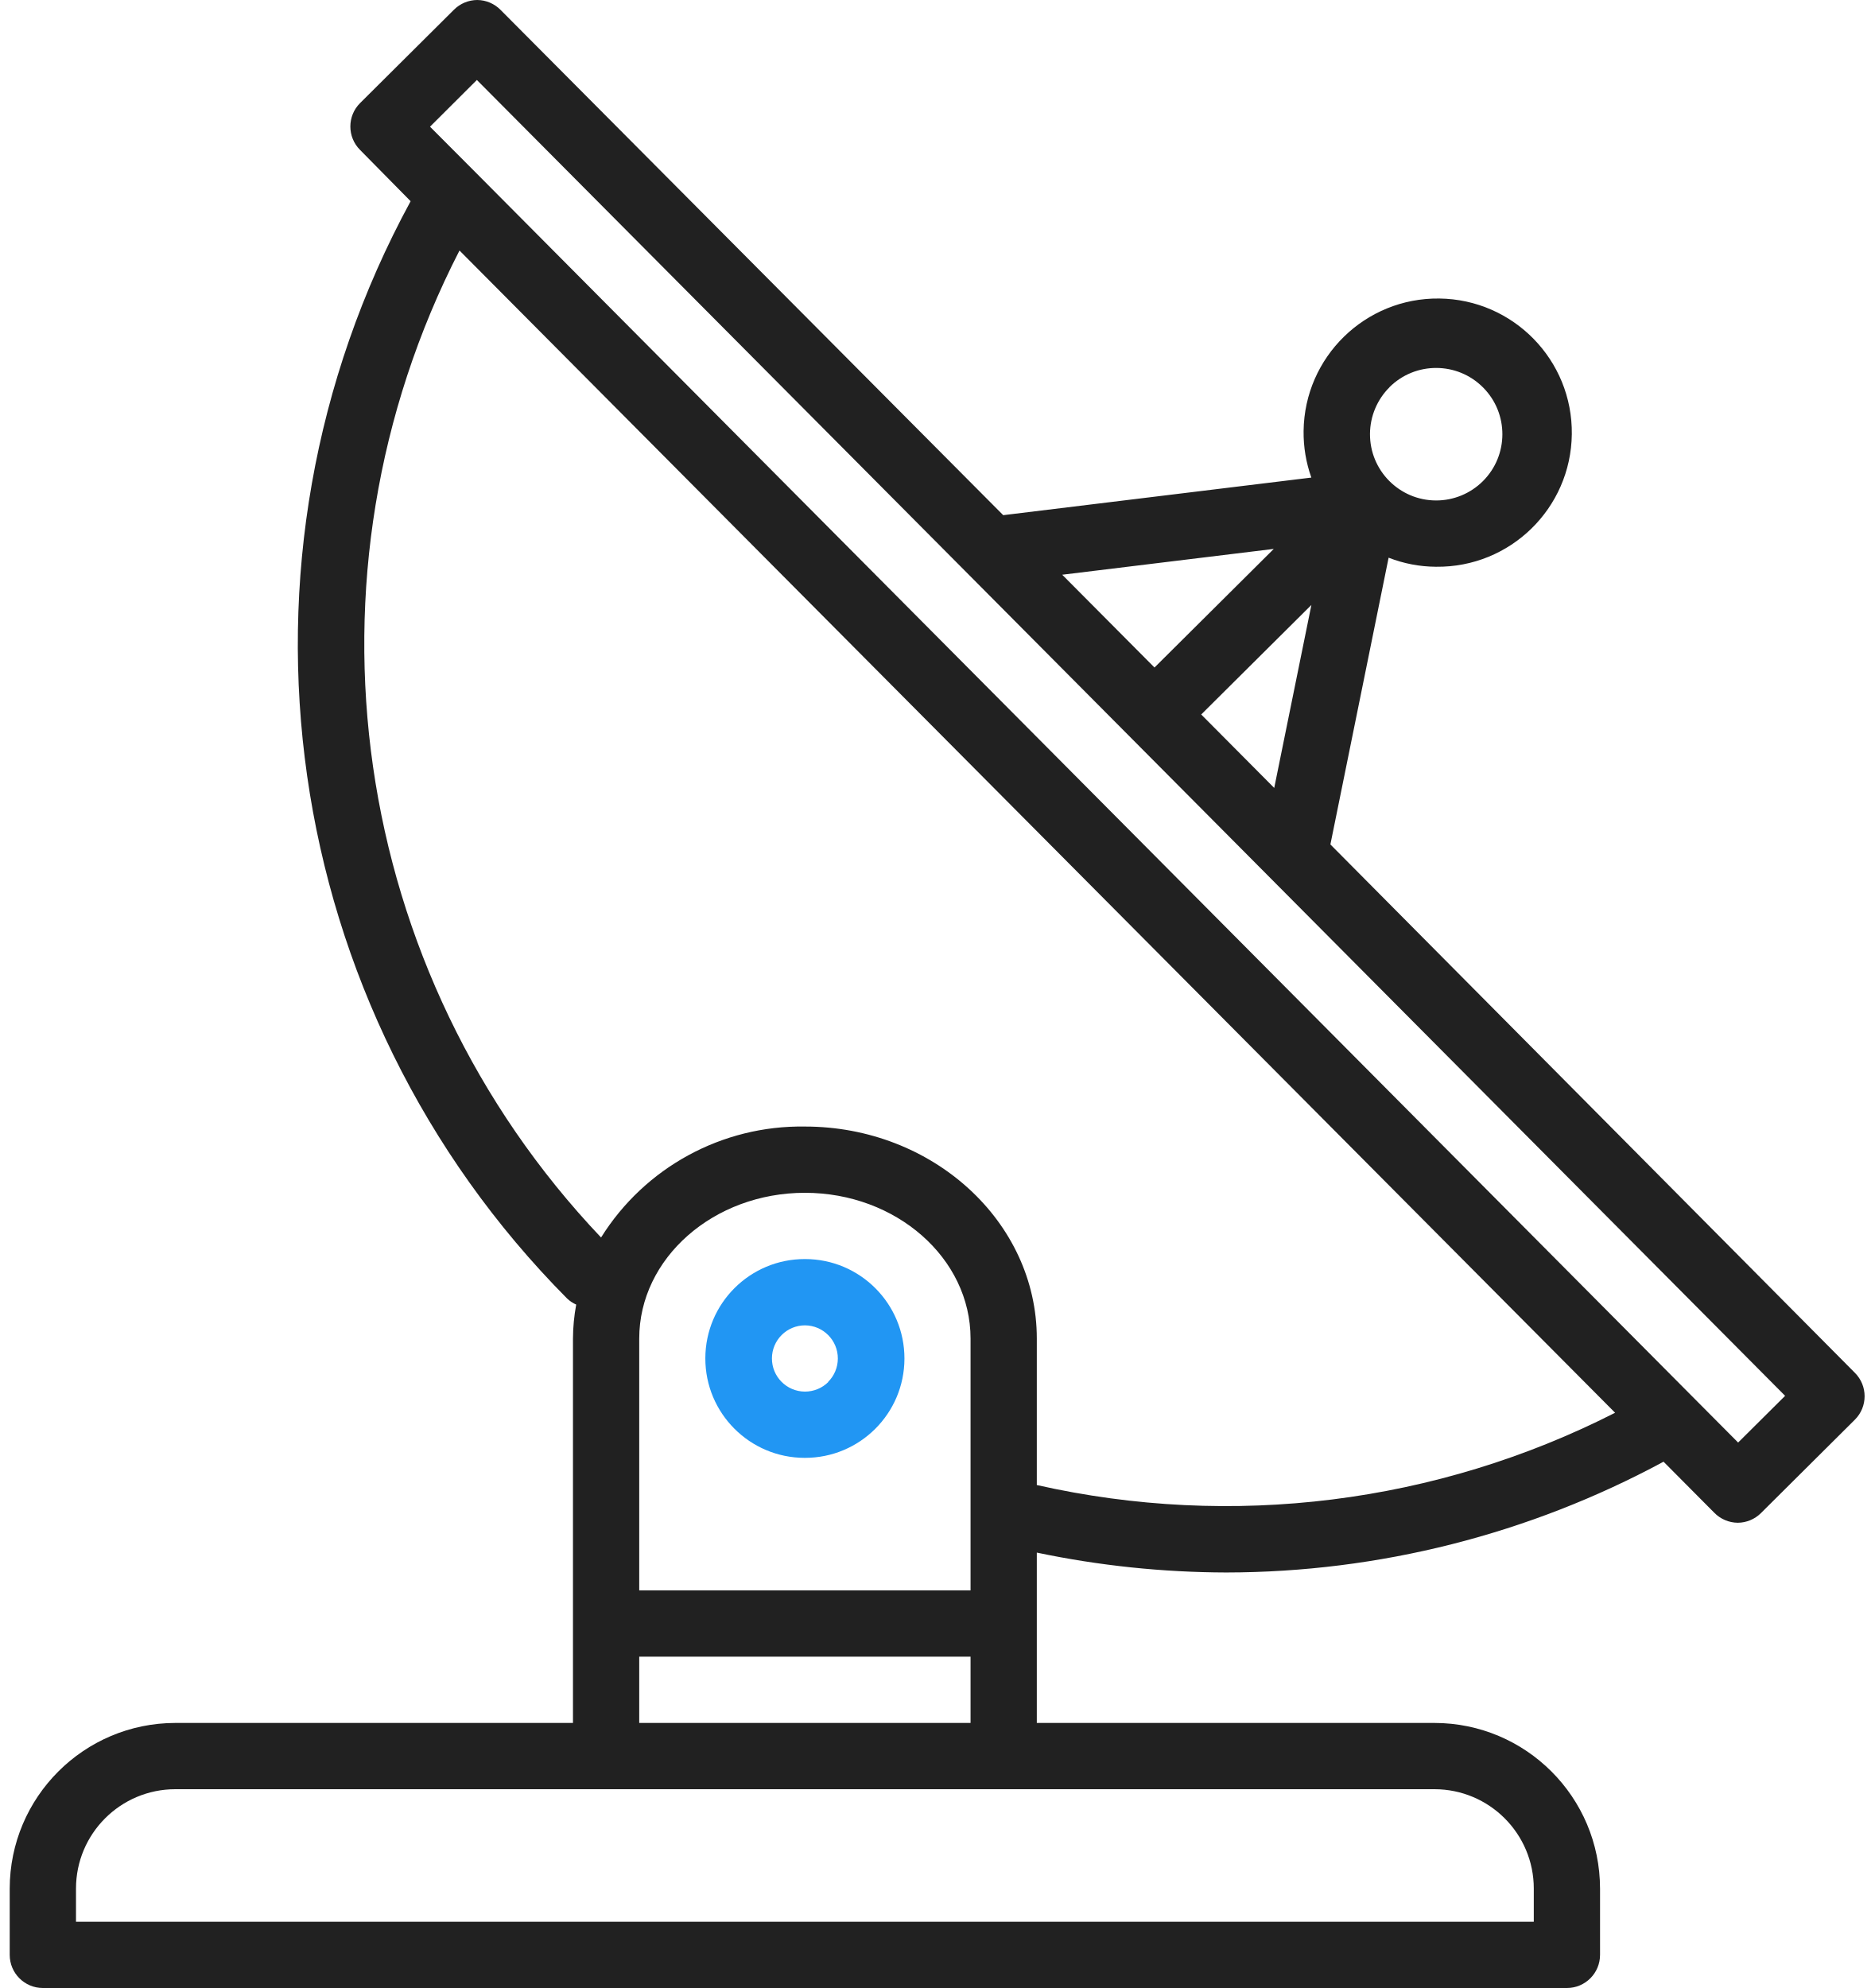
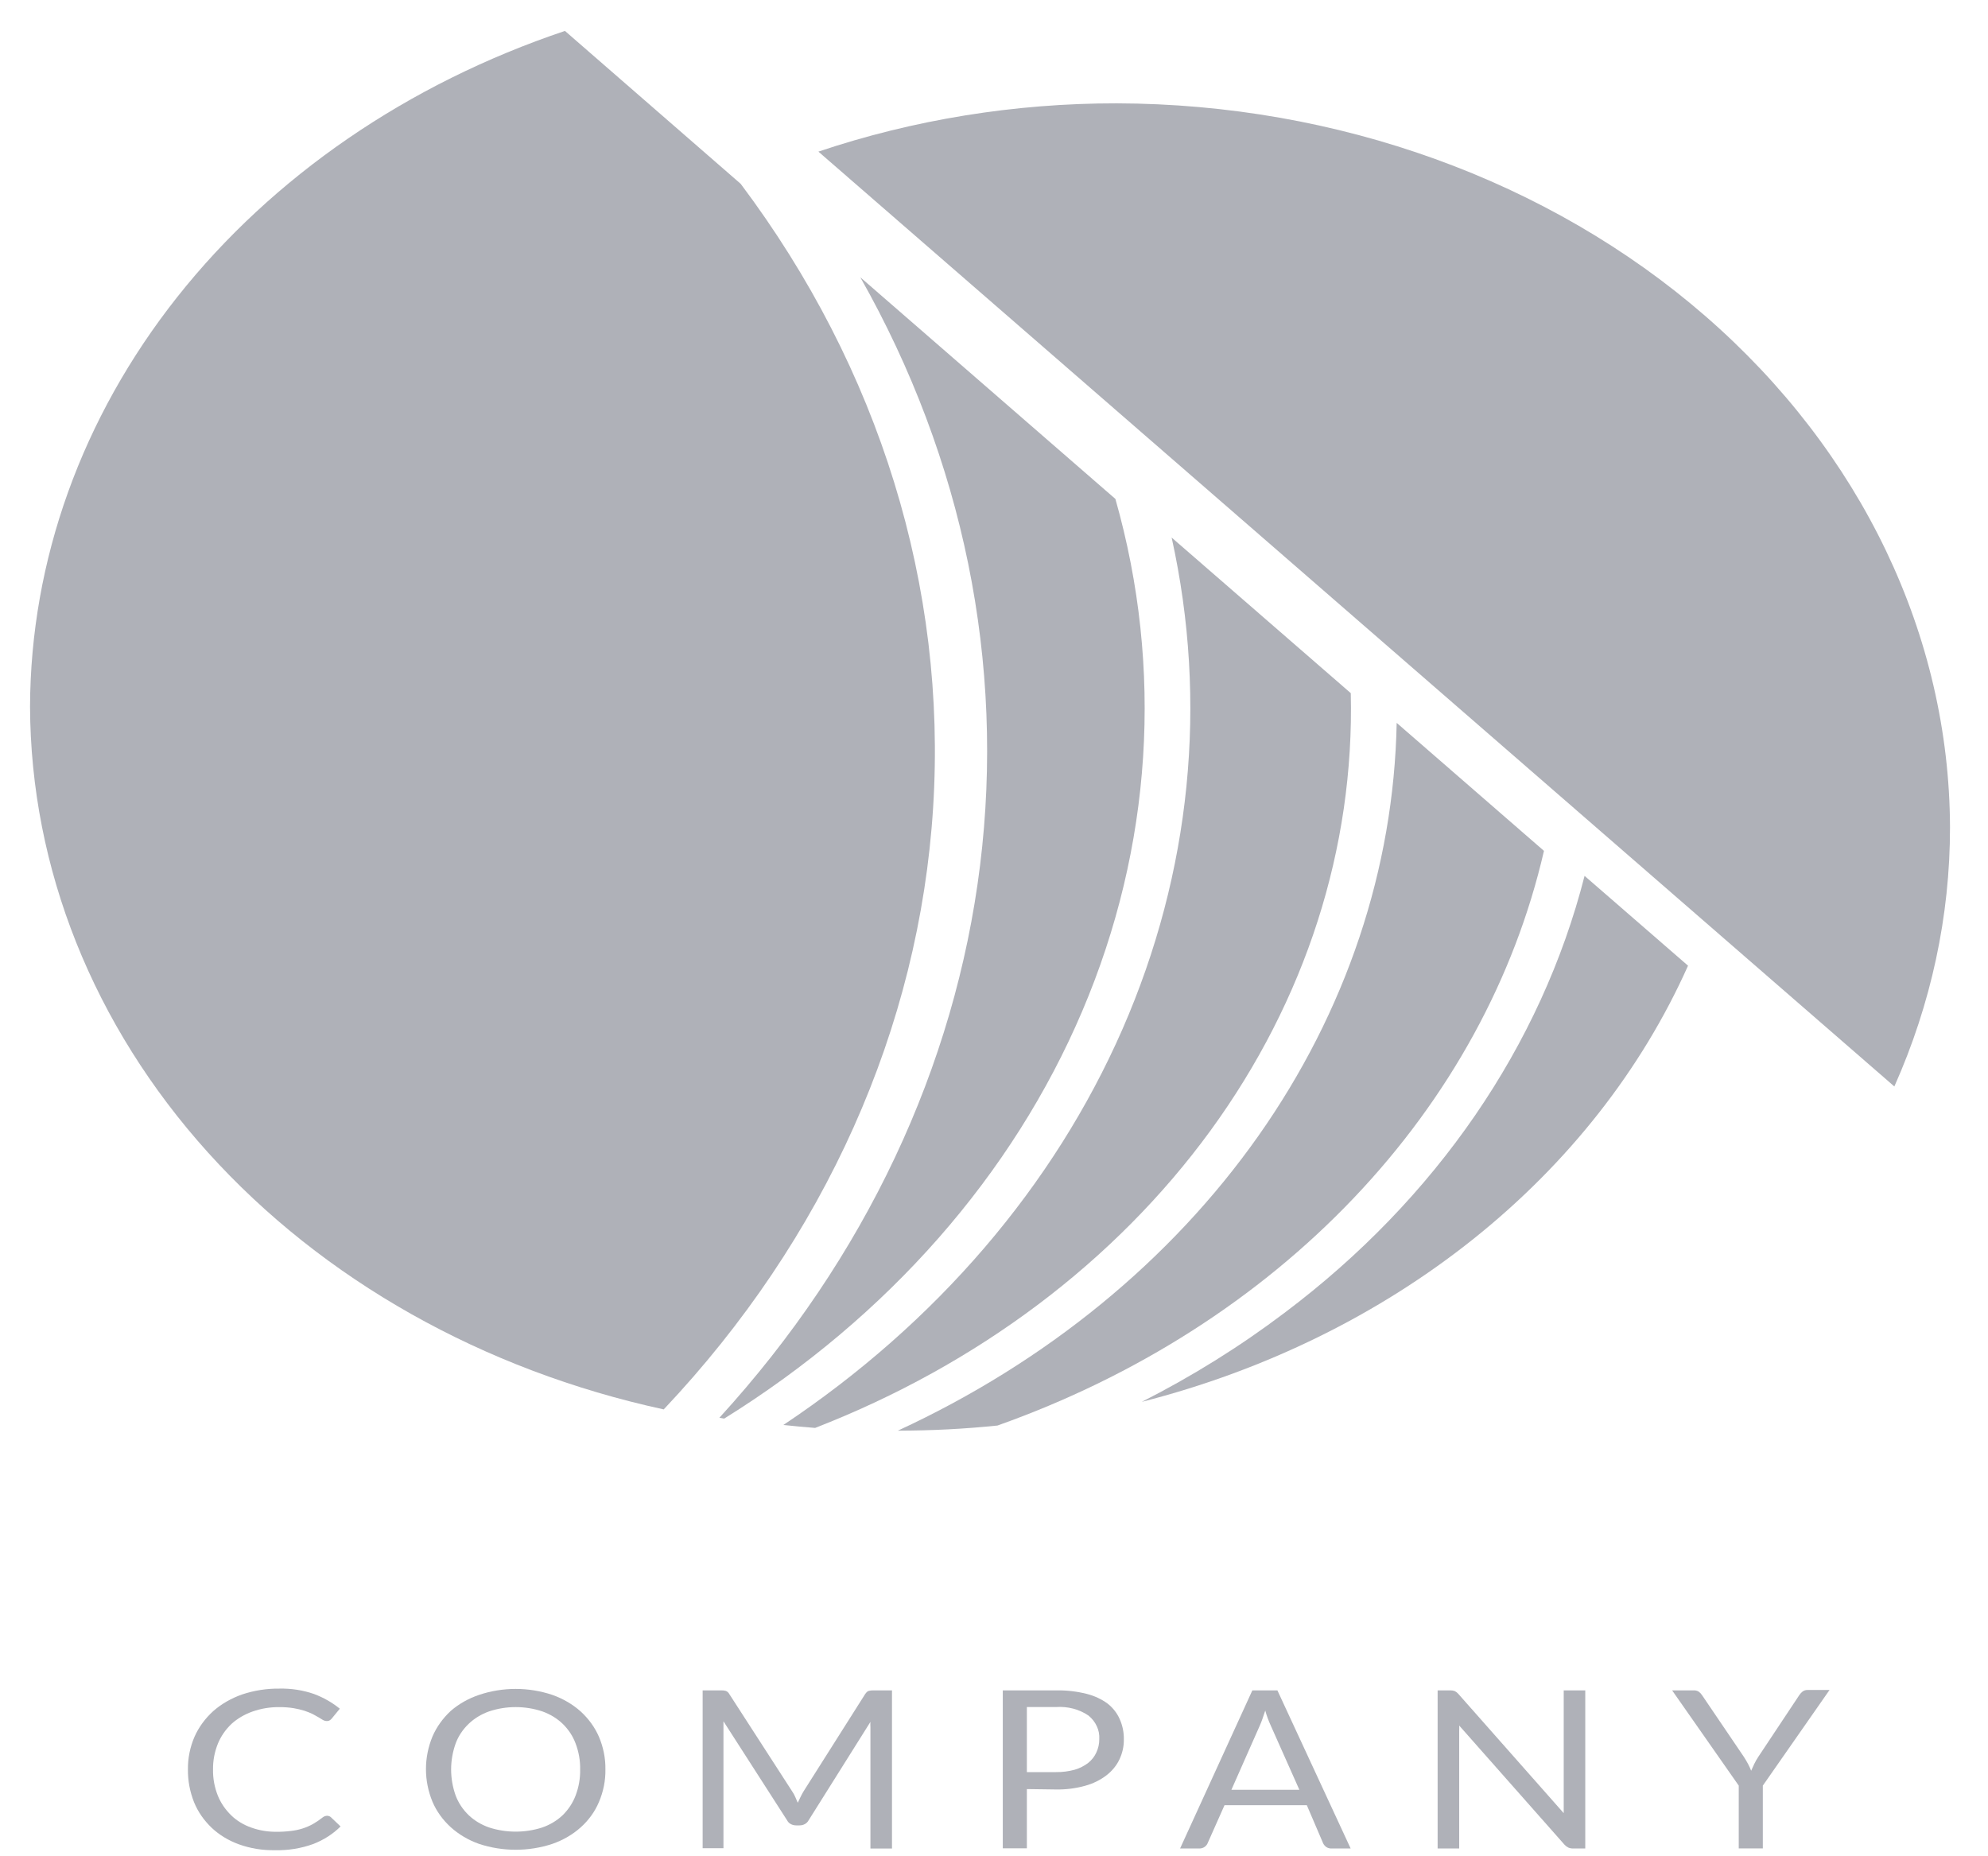
- <svg xmlns="http://www.w3.org/2000/svg" width="66" height="70" viewBox="0 0 66 70" fill="none">
-   <path d="M65.316 48.339L46.847 29.734L48.897 19.637C49.426 19.844 49.988 19.952 50.556 19.956H50.57C53.178 19.987 55.317 17.897 55.348 15.289C55.379 12.681 53.289 10.542 50.681 10.511C48.073 10.48 45.934 12.569 45.903 15.178C45.897 15.736 45.989 16.291 46.176 16.816L35.326 18.14L17.628 0.35C17.41 0.128 17.114 0.002 16.804 0C16.498 0.002 16.204 0.124 15.987 0.34L12.679 3.63C12.223 4.085 12.223 4.824 12.679 5.279L14.459 7.085C7.562 19.768 9.802 35.474 19.97 45.723C20.064 45.812 20.172 45.884 20.29 45.936C20.216 46.331 20.178 46.732 20.176 47.133V60.667H6.176C2.956 60.67 0.346 63.28 0.342 66.5V68.833C0.342 69.478 0.865 70 1.509 70H55.176C55.82 70 56.342 69.478 56.342 68.833V66.5C56.339 63.28 53.729 60.67 50.509 60.667H36.509V54.669C38.702 55.129 40.937 55.363 43.178 55.369C48.555 55.363 53.846 54.023 58.578 51.468L60.367 53.268C60.584 53.489 60.881 53.615 61.191 53.618C61.497 53.616 61.791 53.494 62.008 53.278L65.316 49.988C65.772 49.533 65.772 48.794 65.316 48.339ZM48.925 13.635C49.838 12.726 51.316 12.73 52.224 13.644C53.133 14.557 53.129 16.035 52.215 16.944C51.778 17.378 51.186 17.623 50.569 17.622H50.562C49.274 17.616 48.234 16.566 48.241 15.277C48.245 14.66 48.492 14.07 48.929 13.635H48.925ZM46.178 21.301L44.869 27.744L42.298 25.158L46.178 21.301ZM44.853 19.328L40.653 23.504L37.404 20.237L44.853 19.328ZM50.509 63C52.442 63 54.009 64.567 54.009 66.5V67.667H2.676V66.5C2.676 64.567 4.243 63 6.176 63H50.509ZM34.176 58.333V60.667H22.509V58.333H34.176ZM22.509 56V47.133C22.509 44.303 25.126 42 28.342 42C31.559 42 34.176 44.303 34.176 47.133V56H22.509ZM36.509 52.29V47.133C36.509 43.016 32.846 39.667 28.342 39.667C25.431 39.622 22.708 41.104 21.165 43.574C12.289 34.225 10.29 20.288 16.18 8.821L56.872 49.745C50.589 52.942 43.386 53.842 36.509 52.29ZM61.204 50.794L59.56 49.141L16.792 6.116L15.142 4.461L16.792 2.816L34.15 20.272C34.158 20.272 34.163 20.287 34.171 20.293L62.859 49.149L61.204 50.794Z" fill="#212121" />
-   <path d="M28.353 44.333H28.342C26.409 44.33 24.84 45.895 24.837 47.828C24.834 49.761 26.399 51.33 28.332 51.333H28.342C30.275 51.336 31.845 49.772 31.848 47.839C31.851 45.906 30.286 44.336 28.353 44.333ZM29.169 48.66C28.95 48.879 28.652 49.001 28.342 49C27.698 48.997 27.178 48.472 27.182 47.827C27.183 47.519 27.307 47.224 27.526 47.006C27.743 46.79 28.036 46.668 28.342 46.667C28.987 46.67 29.506 47.195 29.503 47.839C29.501 48.148 29.378 48.443 29.159 48.66H29.169Z" fill="#2196F3" />
+ <svg xmlns="http://www.w3.org/2000/svg" width="45" height="42" viewBox="0 0 45 42" fill="none">
+   <path d="M7.406 41.101C7.422 41.102 7.438 41.105 7.452 41.111C7.467 41.116 7.48 41.124 7.491 41.135L7.709 41.343C7.54 41.512 7.33 41.647 7.095 41.739C6.82 41.839 6.524 41.888 6.226 41.881C5.945 41.886 5.667 41.841 5.408 41.748C5.174 41.663 4.964 41.536 4.792 41.374C4.616 41.206 4.48 41.01 4.393 40.796C4.298 40.557 4.251 40.306 4.254 40.054C4.251 39.8 4.301 39.548 4.404 39.31C4.5 39.095 4.643 38.899 4.827 38.732C5.013 38.569 5.236 38.441 5.481 38.355C5.75 38.265 6.036 38.22 6.324 38.223C6.591 38.217 6.857 38.258 7.106 38.344C7.322 38.425 7.521 38.538 7.692 38.678L7.51 38.9C7.497 38.916 7.482 38.93 7.463 38.941C7.442 38.953 7.416 38.959 7.39 38.957C7.362 38.956 7.334 38.947 7.311 38.934L7.213 38.874L7.076 38.798C7.017 38.77 6.956 38.746 6.894 38.725C6.813 38.7 6.73 38.68 6.646 38.666C6.539 38.649 6.43 38.641 6.321 38.642C6.114 38.64 5.908 38.674 5.716 38.742C5.537 38.805 5.375 38.9 5.241 39.021C5.105 39.15 5.001 39.302 4.933 39.467C4.857 39.655 4.819 39.854 4.822 40.054C4.818 40.257 4.856 40.459 4.933 40.651C5 40.815 5.103 40.965 5.236 41.094C5.361 41.215 5.516 41.309 5.689 41.369C5.867 41.433 6.058 41.465 6.25 41.464C6.361 41.465 6.473 41.459 6.583 41.445C6.763 41.426 6.935 41.372 7.087 41.286C7.164 41.242 7.236 41.193 7.303 41.139C7.331 41.116 7.367 41.103 7.406 41.101Z" fill="#AFB1B8" />
+   <path d="M13.704 40.054C13.708 40.305 13.658 40.555 13.557 40.791C13.468 41.004 13.328 41.199 13.146 41.363C12.964 41.526 12.745 41.654 12.502 41.738C11.968 41.915 11.378 41.915 10.844 41.738C10.603 41.653 10.385 41.524 10.204 41.361C10.022 41.195 9.881 40.999 9.789 40.783C9.593 40.306 9.593 39.785 9.789 39.308C9.882 39.092 10.023 38.895 10.204 38.727C10.386 38.569 10.604 38.446 10.844 38.365C11.377 38.185 11.969 38.185 12.502 38.365C12.744 38.45 12.963 38.578 13.145 38.741C13.325 38.906 13.465 39.1 13.557 39.312C13.658 39.55 13.708 39.801 13.704 40.054ZM13.132 40.054C13.136 39.853 13.101 39.653 13.028 39.462C12.967 39.298 12.868 39.147 12.736 39.019C12.609 38.897 12.451 38.801 12.276 38.739C11.888 38.609 11.458 38.609 11.071 38.739C10.895 38.801 10.738 38.897 10.61 39.019C10.477 39.146 10.376 39.297 10.315 39.462C10.177 39.847 10.177 40.26 10.315 40.646C10.377 40.81 10.477 40.961 10.61 41.089C10.738 41.21 10.895 41.305 11.071 41.366C11.459 41.492 11.887 41.492 12.276 41.366C12.451 41.305 12.608 41.21 12.736 41.089C12.867 40.96 12.966 40.809 13.028 40.646C13.101 40.455 13.136 40.255 13.132 40.054Z" fill="#AFB1B8" />
+   <path d="M18.001 40.675L18.058 40.807C18.08 40.76 18.099 40.717 18.121 40.675C18.142 40.63 18.166 40.587 18.192 40.544L19.585 38.344C19.613 38.306 19.637 38.282 19.664 38.275C19.701 38.265 19.74 38.261 19.779 38.263H20.191V41.843H19.703V39.211C19.703 39.178 19.703 39.14 19.703 39.099C19.7 39.059 19.7 39.017 19.703 38.976L18.301 41.208C18.283 41.241 18.255 41.269 18.219 41.289C18.183 41.309 18.142 41.319 18.099 41.319H18.02C17.978 41.319 17.936 41.309 17.9 41.289C17.864 41.27 17.836 41.241 17.819 41.208L16.376 38.962C16.376 39.005 16.376 39.047 16.376 39.09C16.376 39.133 16.376 39.17 16.376 39.204V41.835H15.905V38.263H16.316C16.355 38.261 16.394 38.265 16.431 38.275C16.465 38.29 16.492 38.314 16.507 38.344L17.93 40.547C17.958 40.587 17.982 40.63 18.001 40.675Z" fill="#AFB1B8" />
+   <path d="M23.244 40.497V41.838H22.699V38.263H23.915C24.145 38.259 24.373 38.286 24.594 38.341C24.77 38.385 24.934 38.461 25.074 38.564C25.195 38.661 25.288 38.781 25.346 38.915C25.411 39.06 25.442 39.216 25.439 39.372C25.442 39.529 25.407 39.684 25.338 39.829C25.273 39.966 25.172 40.088 25.044 40.187C24.904 40.294 24.739 40.375 24.561 40.423C24.349 40.482 24.127 40.51 23.904 40.506L23.244 40.497ZM23.244 40.113H23.904C24.047 40.115 24.19 40.096 24.327 40.059C24.439 40.026 24.543 39.973 24.632 39.905C24.714 39.839 24.777 39.758 24.817 39.668C24.862 39.572 24.884 39.47 24.883 39.367C24.889 39.268 24.871 39.168 24.828 39.076C24.786 38.983 24.721 38.9 24.637 38.832C24.429 38.69 24.168 38.622 23.904 38.64H23.244V40.113Z" fill="#AFB1B8" />
+   <path d="M30.573 41.842H30.142C30.099 41.844 30.057 41.832 30.022 41.809C29.991 41.787 29.967 41.758 29.951 41.726L29.581 40.862H27.718L27.334 41.726C27.32 41.758 27.296 41.786 27.266 41.807C27.231 41.831 27.188 41.844 27.143 41.842H26.712L28.348 38.263H28.915L30.573 41.842ZM27.874 40.513H29.412L28.763 39.056C28.713 38.947 28.672 38.834 28.64 38.72L28.577 38.907C28.558 38.964 28.536 39.016 28.517 39.059L27.874 40.513Z" fill="#AFB1B8" />
+   <path d="M32.929 38.279C32.961 38.295 32.989 38.317 33.011 38.343L35.396 41.042C35.396 40.999 35.396 40.956 35.396 40.916C35.396 40.876 35.396 40.836 35.396 40.798V38.263H35.884V41.842H35.612C35.573 41.843 35.534 41.836 35.5 41.821C35.466 41.804 35.437 41.782 35.413 41.755L33.03 39.059C33.032 39.1 33.032 39.141 33.03 39.182C33.03 39.222 33.03 39.258 33.03 39.291V41.842H32.542V38.263H32.831C32.864 38.262 32.898 38.268 32.929 38.279Z" fill="#AFB1B8" />
+   <path d="M39.903 40.419V41.84H39.358V40.419L37.85 38.263H38.338C38.38 38.261 38.422 38.272 38.455 38.294C38.485 38.317 38.51 38.344 38.529 38.374L39.472 39.765C39.51 39.824 39.543 39.879 39.57 39.931C39.598 39.983 39.62 40.033 39.639 40.082L39.709 39.928C39.736 39.872 39.767 39.818 39.802 39.765L40.732 38.365C40.751 38.337 40.775 38.312 40.803 38.289C40.835 38.265 40.877 38.252 40.92 38.254H41.413L39.903 40.419Z" fill="#AFB1B8" />
+   <path d="M17.731 32.256C17.968 32.282 18.209 32.303 18.451 32.322C22.13 30.893 25.242 28.552 27.399 25.594C29.555 22.636 30.66 19.191 30.576 15.69L26.521 12.168C27.346 15.895 26.96 19.748 25.408 23.296C23.855 26.844 21.198 29.946 17.731 32.256Z" fill="#AFB1B8" />
+   <path d="M16.284 32.092L16.393 32.111C20.097 29.809 22.921 26.595 24.499 22.884C26.078 19.173 26.339 15.135 25.248 11.294L19.474 6.277C21.809 10.401 22.75 15.016 22.185 19.586C21.62 24.156 19.574 28.493 16.284 32.092Z" fill="#AFB1B8" />
+   <path d="M35.868 19.826C34.887 23.673 32.504 27.142 29.073 29.719C28.072 30.476 26.991 31.15 25.845 31.732C28.639 31.019 31.206 29.758 33.35 28.046C35.494 26.334 37.157 24.217 38.21 21.859L35.868 19.826Z" fill="#AFB1B8" />
+   <path d="M34.949 19.26L31.615 16.363C31.551 19.666 30.47 22.894 28.485 25.711C26.499 28.529 23.681 30.833 20.324 32.384H20.341C21.089 32.383 21.836 32.345 22.579 32.268C25.716 31.155 28.488 29.385 30.646 27.115C32.805 24.846 34.283 22.147 34.949 19.26Z" fill="#AFB1B8" />
+   <path d="M16.766 4.161L12.788 0.7C9.232 1.894 6.174 3.993 4.013 6.722C1.853 9.451 0.691 12.684 0.68 15.996H0.68C0.693 19.656 2.111 23.208 4.709 26.089C7.307 28.97 10.937 31.016 15.024 31.903C18.672 28.041 20.808 23.269 21.122 18.28C21.435 13.291 19.909 8.345 16.766 4.161Z" fill="#AFB1B8" />
+   <path d="M44.14 18.727C44.126 14.385 42.134 10.224 38.6 7.153C35.066 4.083 30.276 2.352 25.278 2.339C22.969 2.337 20.679 2.708 18.525 3.432L42.88 24.593C43.714 22.722 44.141 20.733 44.14 18.727Z" fill="#AFB1B8" />
</svg>
